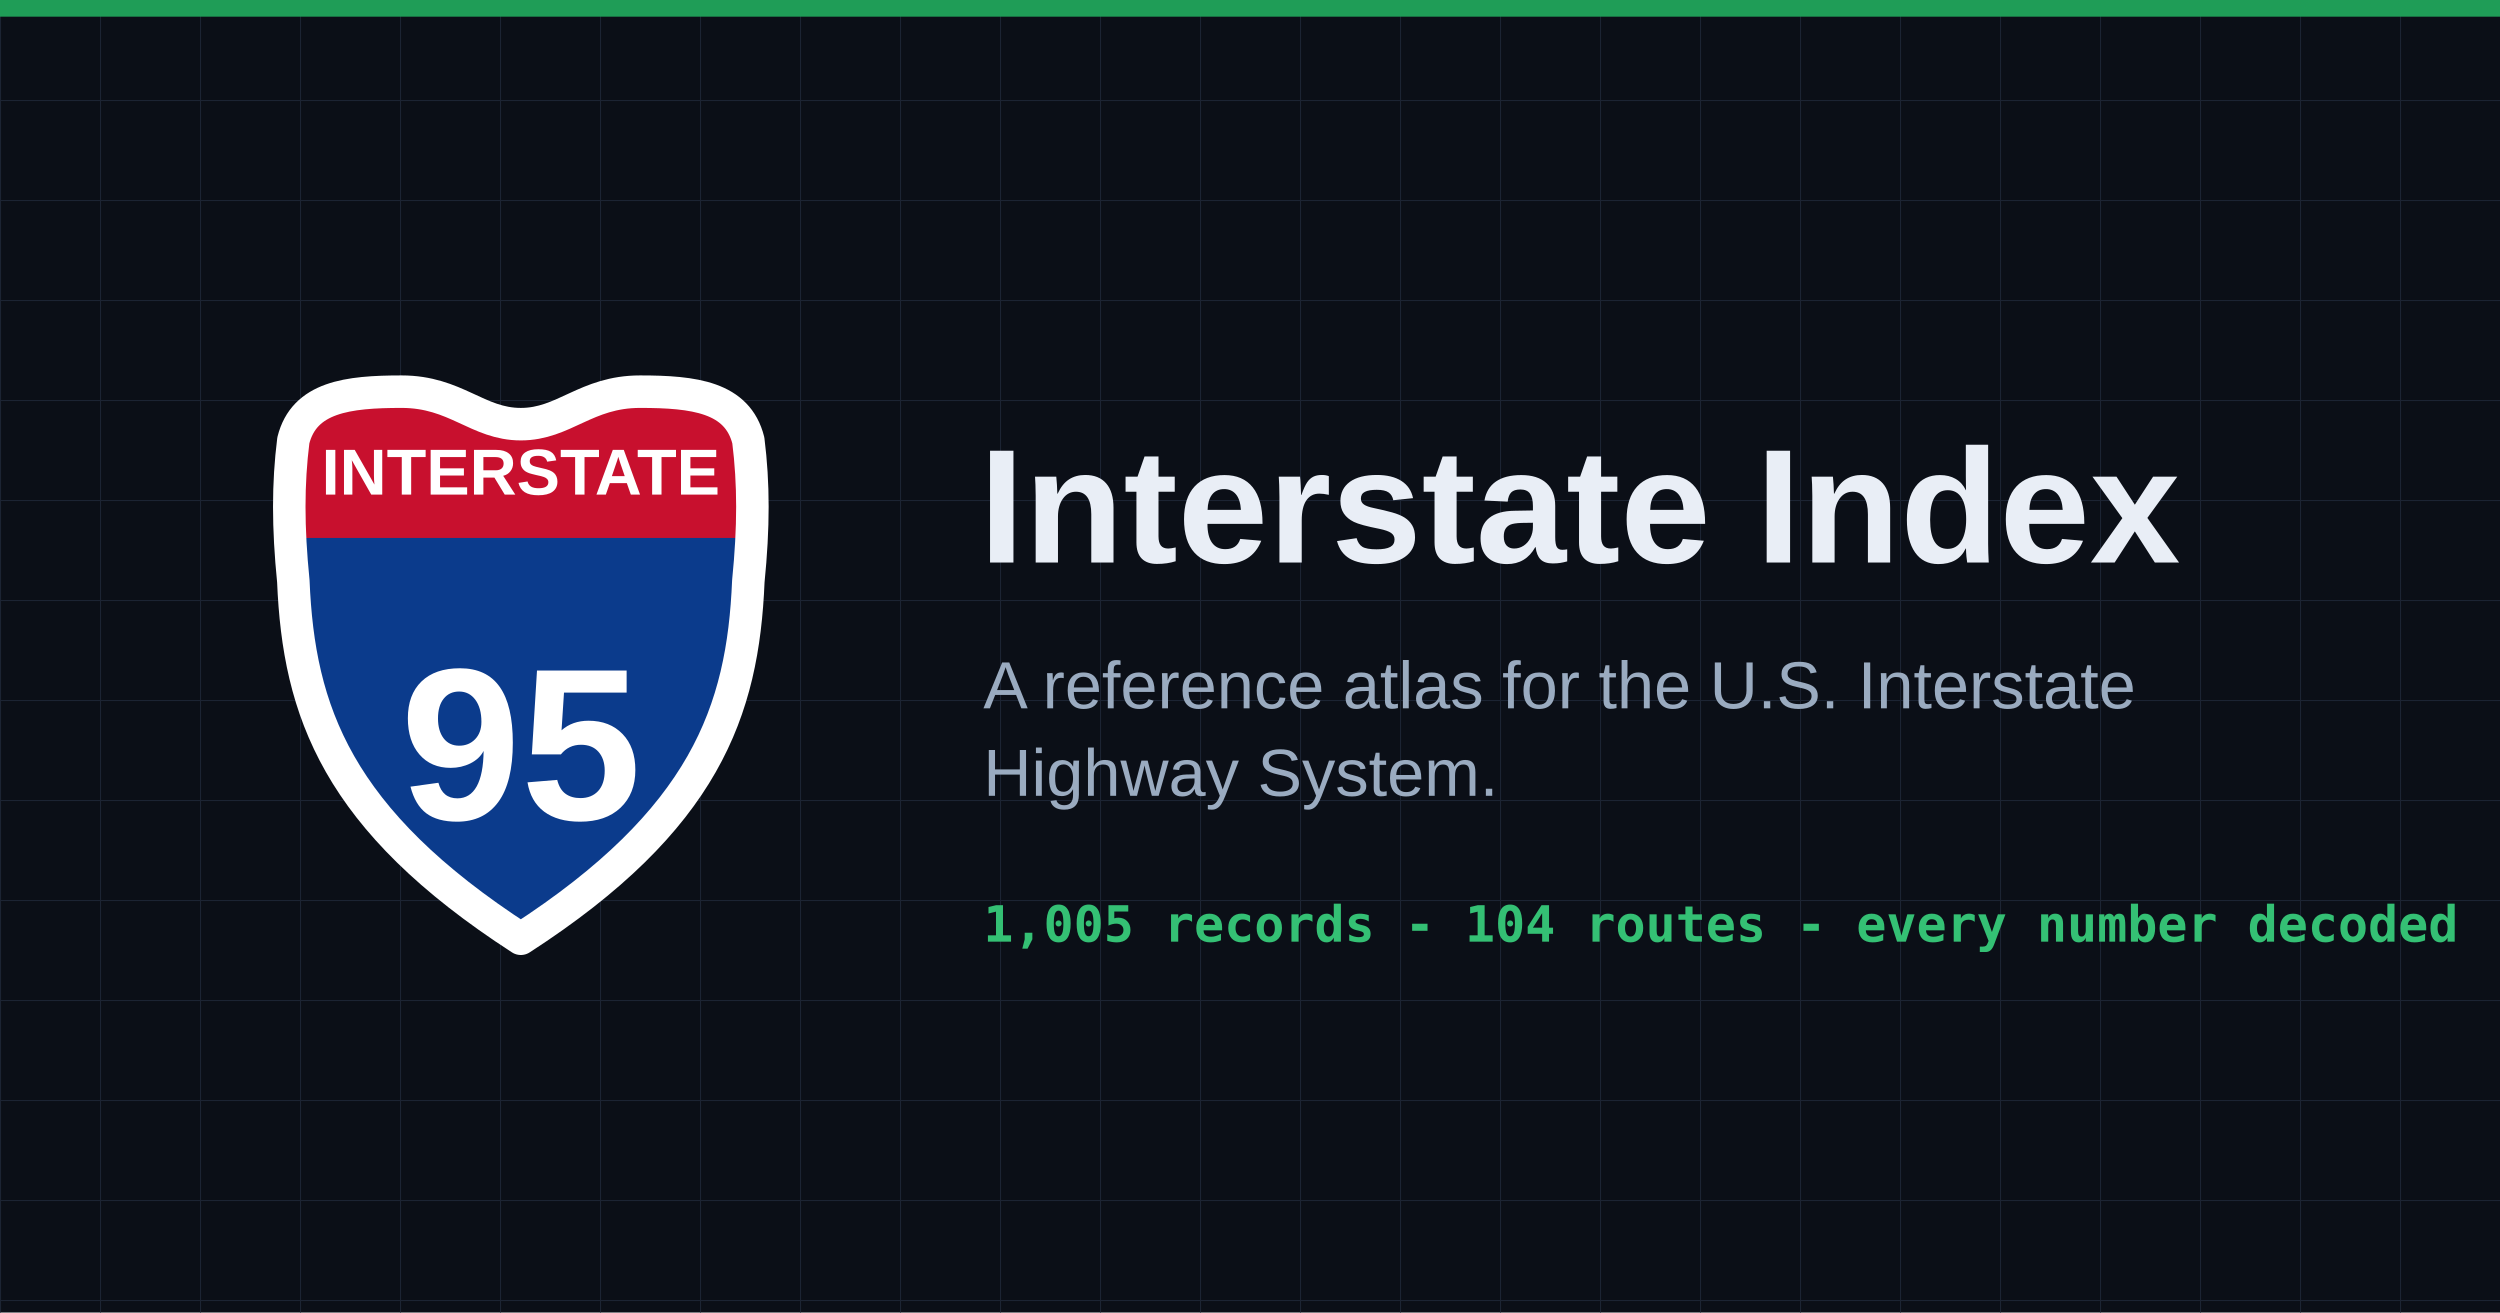
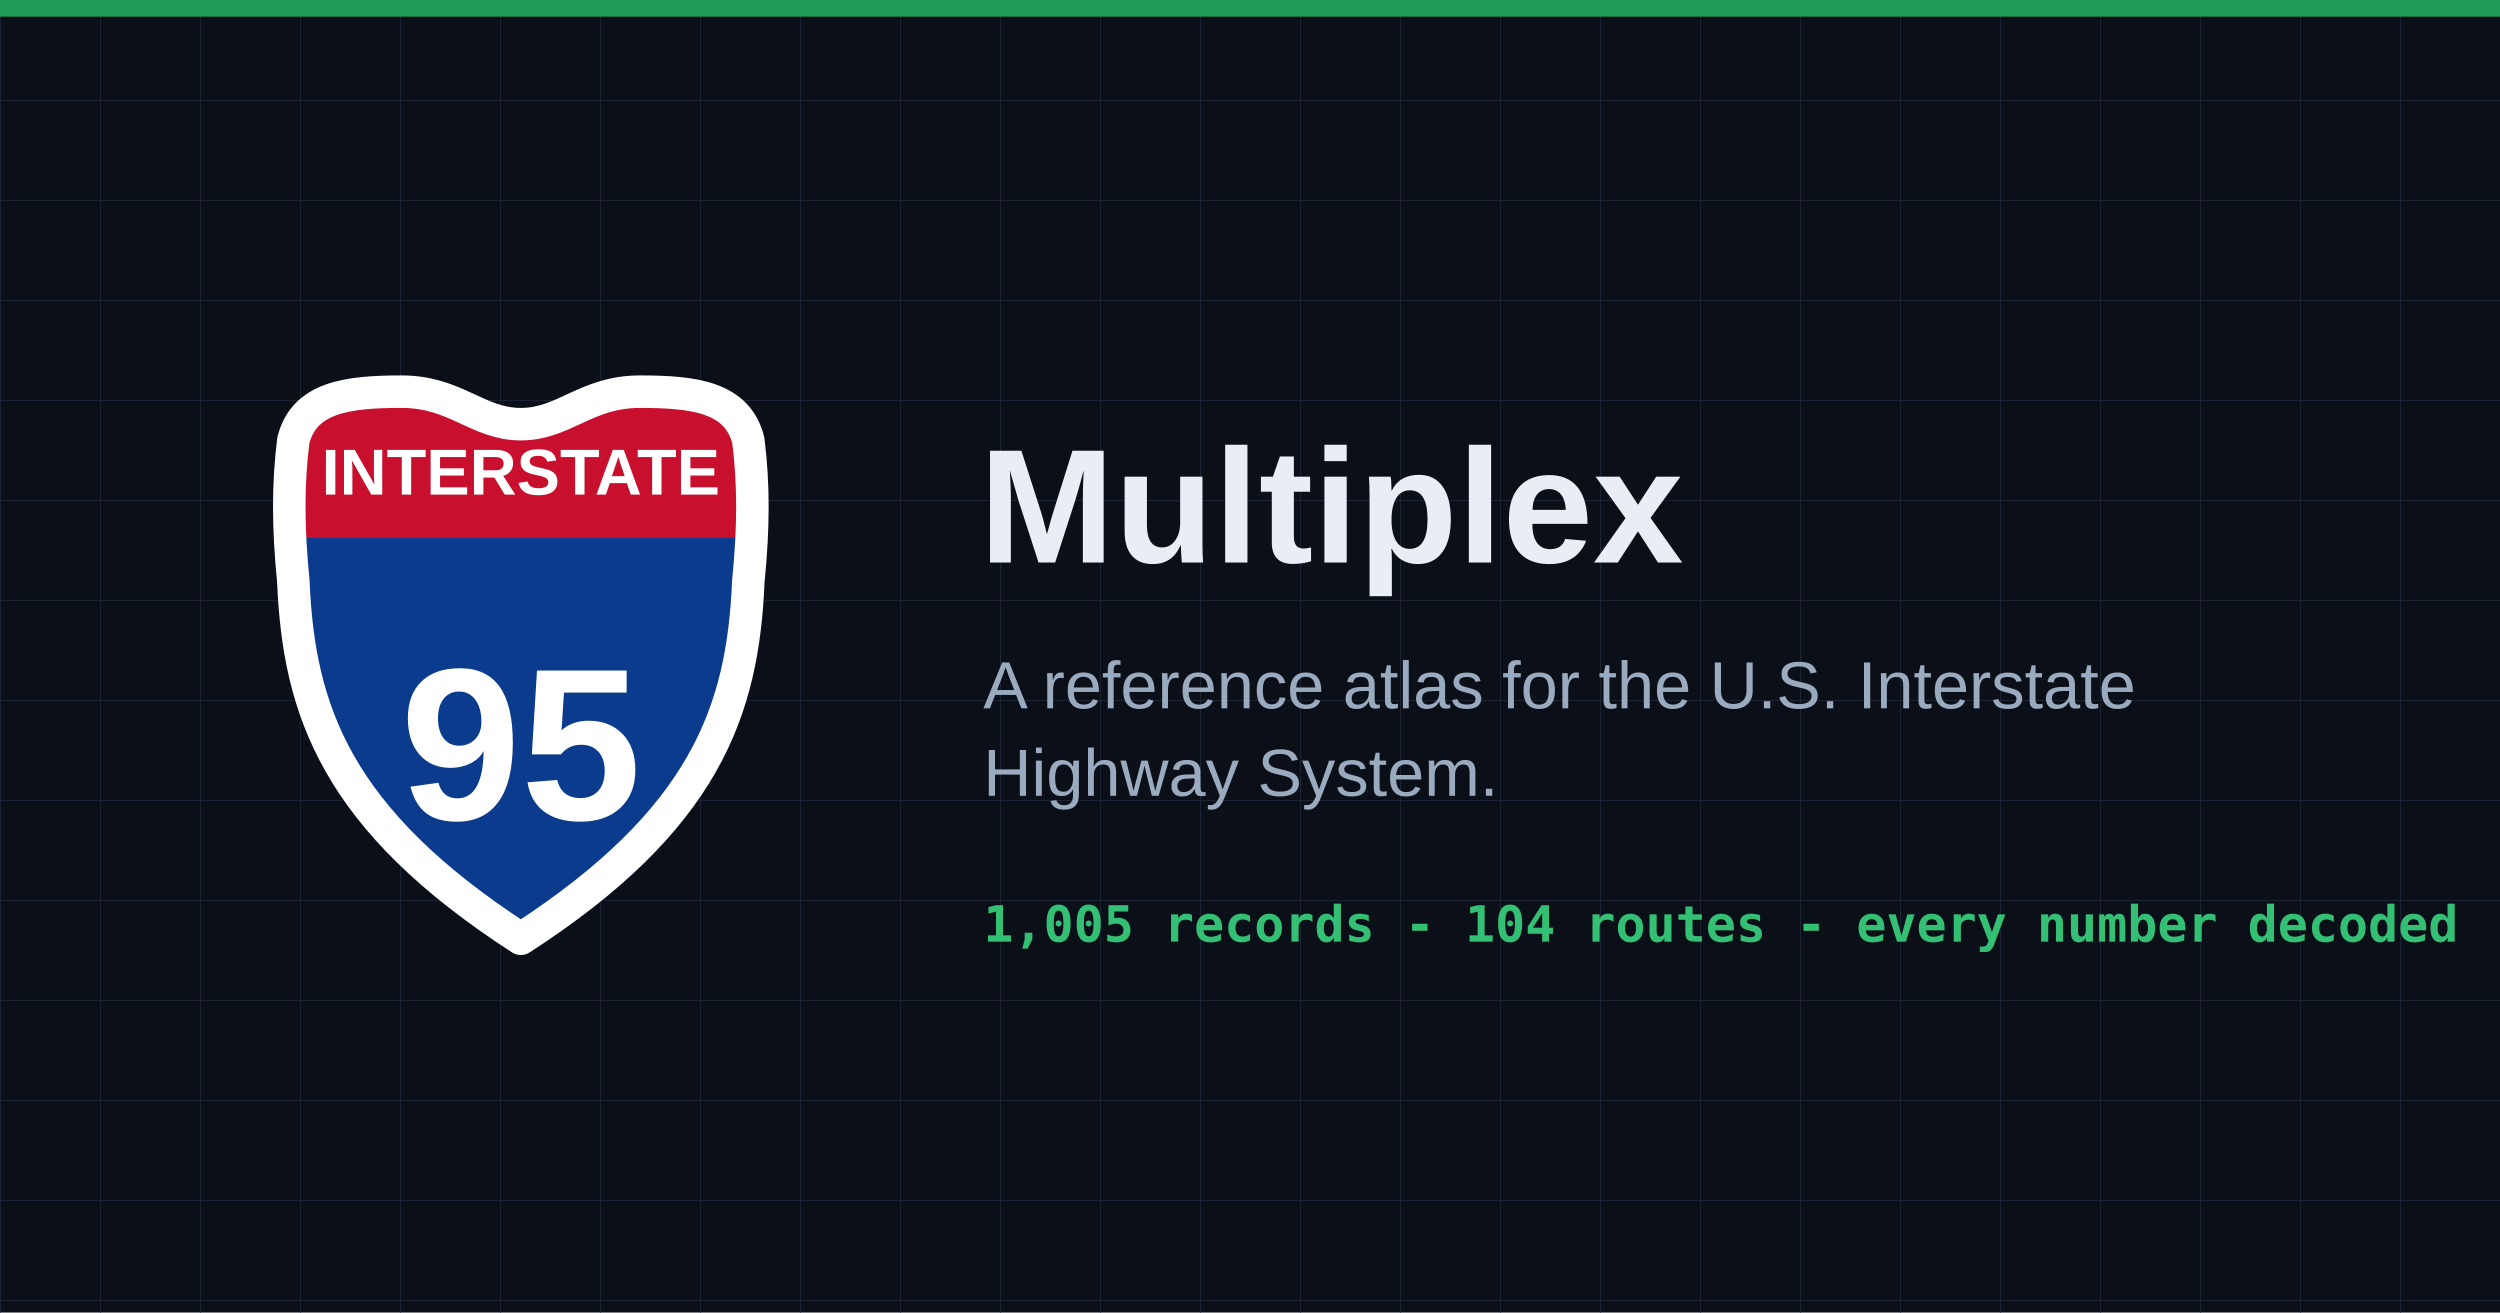
<svg xmlns="http://www.w3.org/2000/svg" viewBox="0 0 1200 630" width="1200" height="630">
  <defs>
    <clipPath id="s">
      <path d="M28 5C18 5 10 6 8 14C7 22 7 30 8 40C9 64 16 84 50 106C84 84 91 64 92 40C93 30 93 22 92 14C90 6 82 5 72 5C62 5 58 11 50 11C42 11 38 5 28 5Z" />
    </clipPath>
    <pattern id="grid" width="48" height="48" patternUnits="userSpaceOnUse">
      <path d="M48 0H0V48" fill="none" stroke="#1c2433" stroke-width="1" />
    </pattern>
  </defs>
  <rect width="1200" height="630" fill="#0b0f17" />
  <rect width="1200" height="630" fill="url(#grid)" />
  <rect x="0" y="0" width="1200" height="8" fill="#1f9d57" />
  <g transform="translate(120 175) scale(2.6)">
    <g clip-path="url(#s)">
      <rect width="100" height="110" fill="#0b3b8c" />
      <rect width="100" height="32" fill="#c8102e" />
    </g>
    <path d="M28 5C18 5 10 6 8 14C7 22 7 30 8 40C9 64 16 84 50 106C84 84 91 64 92 40C93 30 93 22 92 14C90 6 82 5 72 5C62 5 58 11 50 11C42 11 38 5 28 5Z" fill="none" stroke="#ffffff" stroke-width="6" stroke-linejoin="round" />
    <text x="50" y="24" text-anchor="middle" font-family="Arial, sans-serif" font-size="12" font-weight="700" fill="#ffffff">INTERSTATE</text>
    <text x="50" y="84" text-anchor="middle" font-family="Arial, sans-serif" font-size="40" font-weight="800" fill="#ffffff">95</text>
  </g>
-   <text x="470" y="270" font-family="Arial, Helvetica, sans-serif" font-size="78" font-weight="800" fill="#e9eef6">Interstate Index</text>
+   <text x="470" y="270" font-family="Arial, Helvetica, sans-serif" font-size="78" font-weight="800" fill="#e9eef6">Multiplex</text>
  <text x="472" y="340" font-family="Arial, Helvetica, sans-serif" font-size="32" font-weight="500" fill="#9aabc0">A reference atlas for the U.S. Interstate</text>
  <text x="472" y="382" font-family="Arial, Helvetica, sans-serif" font-size="32" font-weight="500" fill="#9aabc0">Highway System.</text>
  <text x="472" y="452" font-family="monospace" font-size="24" font-weight="600" fill="#34c074">1,005 records  -  104 routes  -  every number decoded</text>
</svg>
